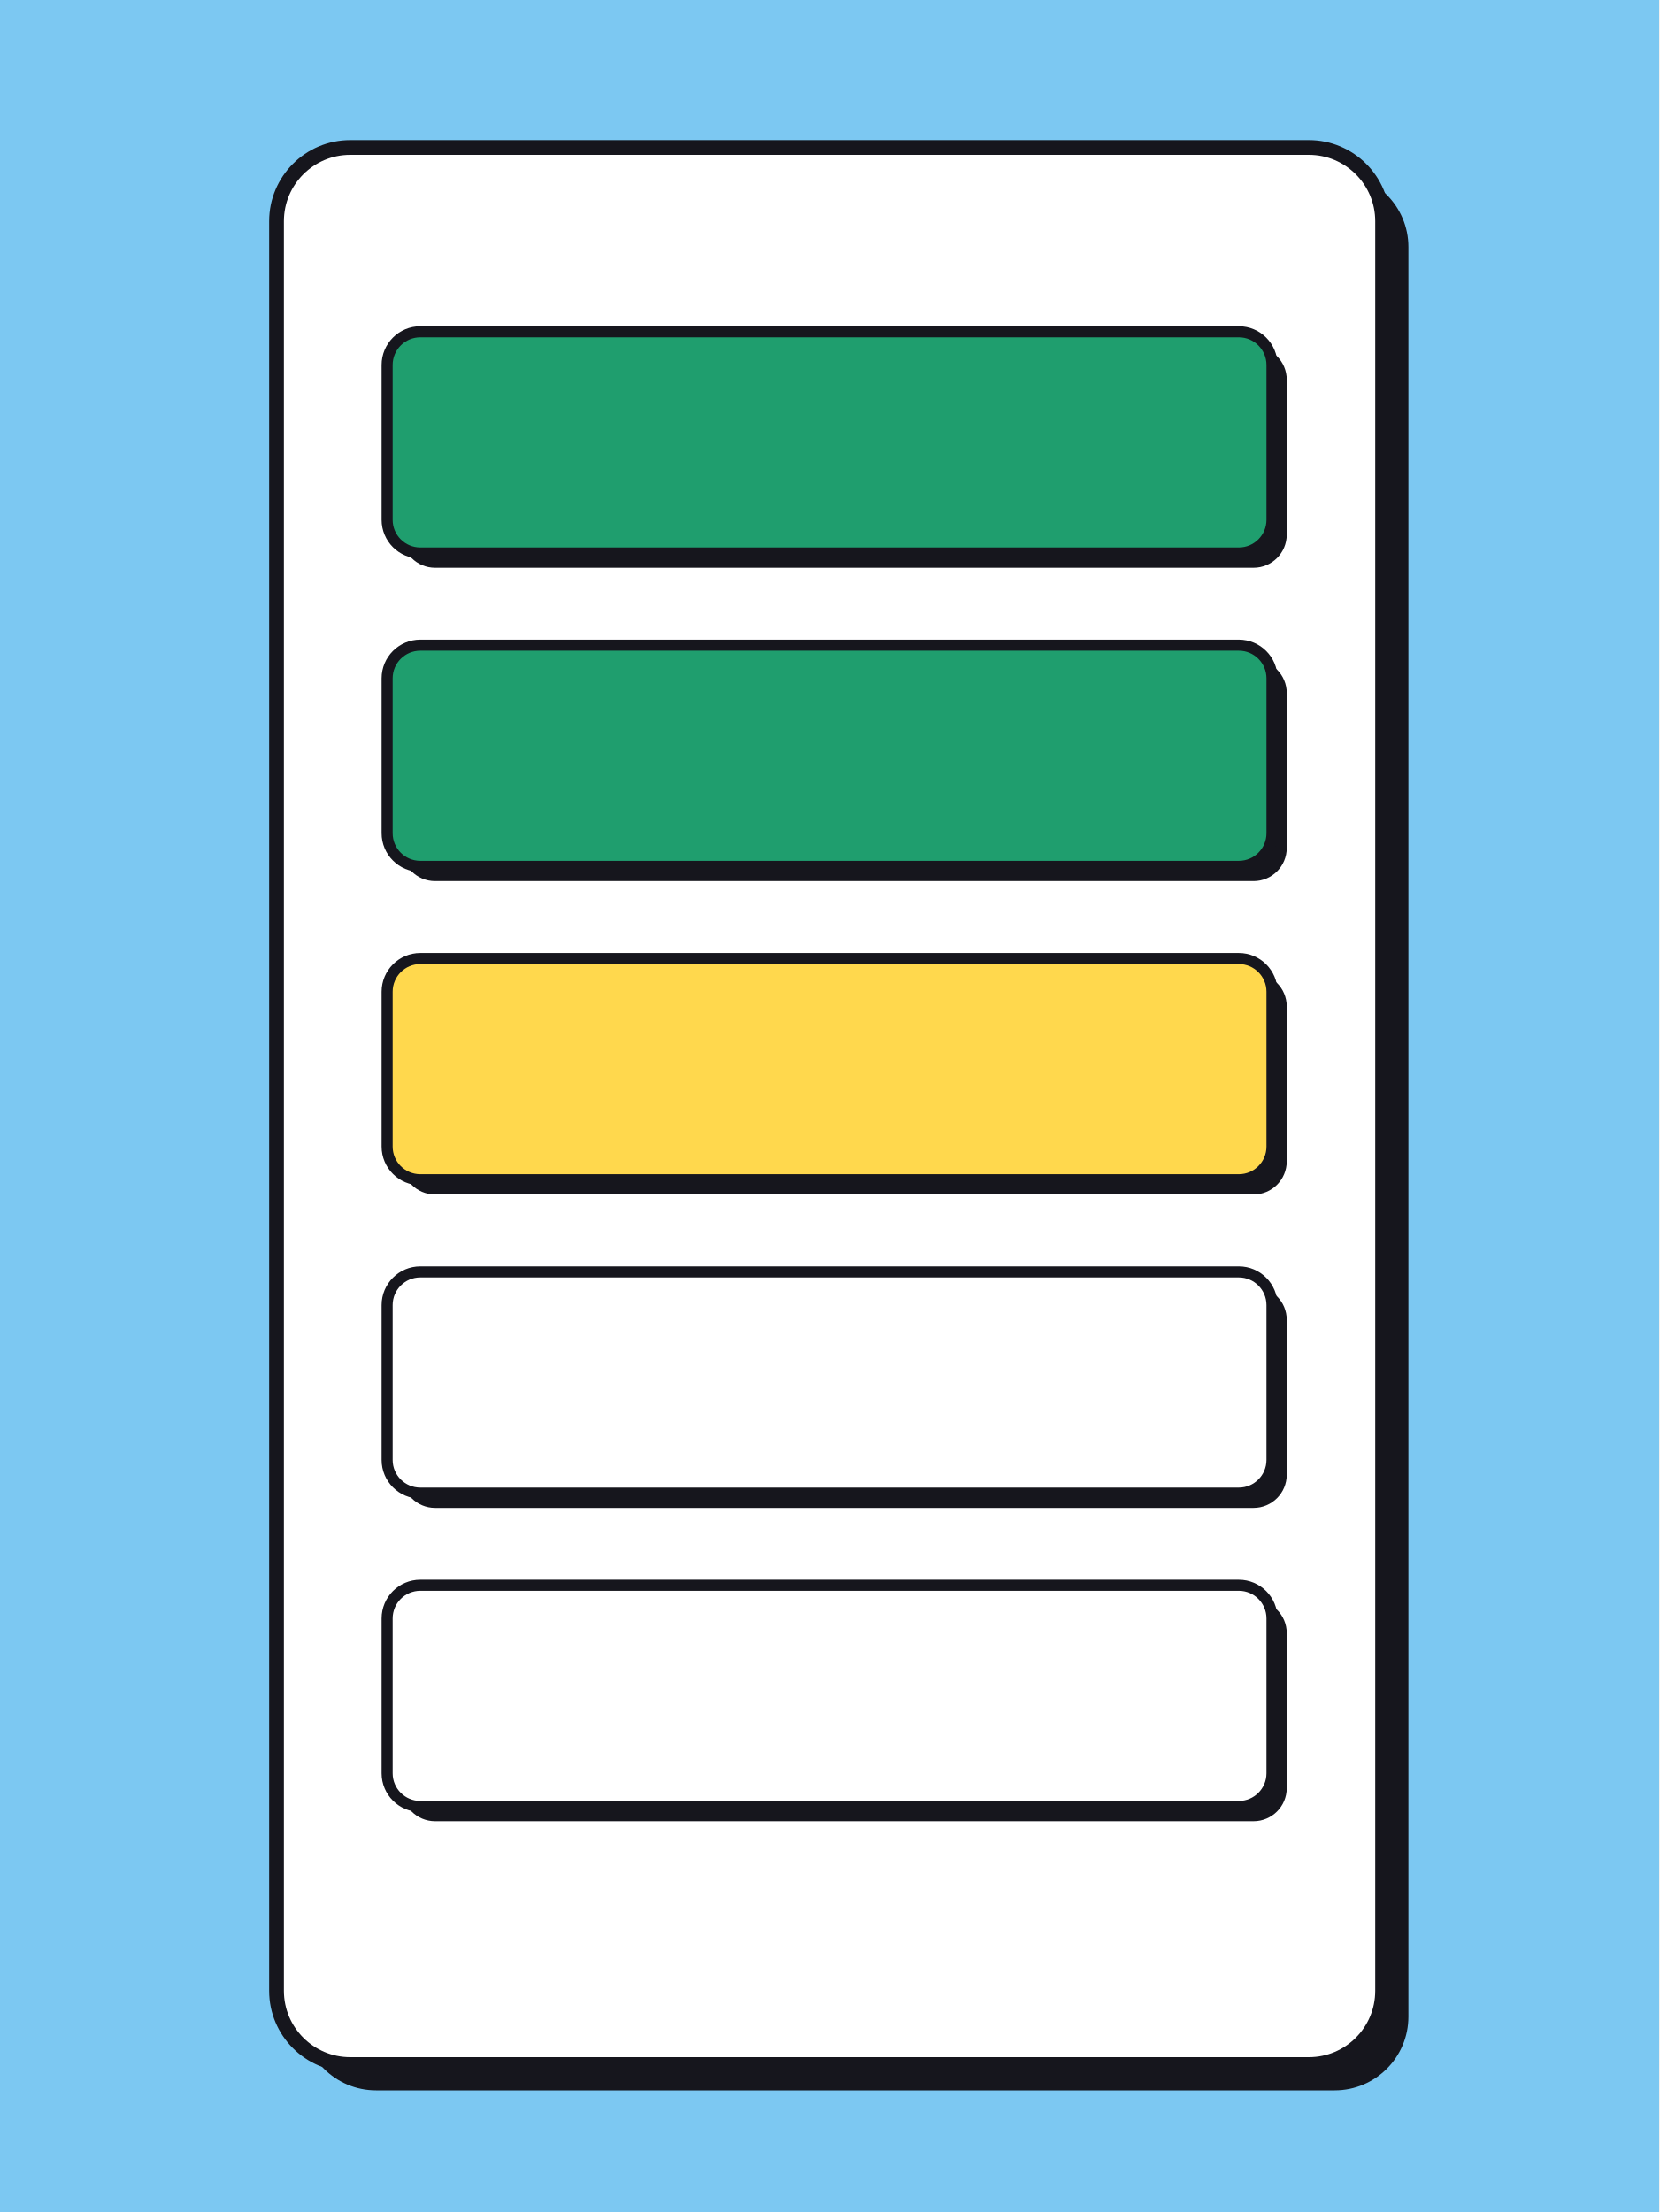
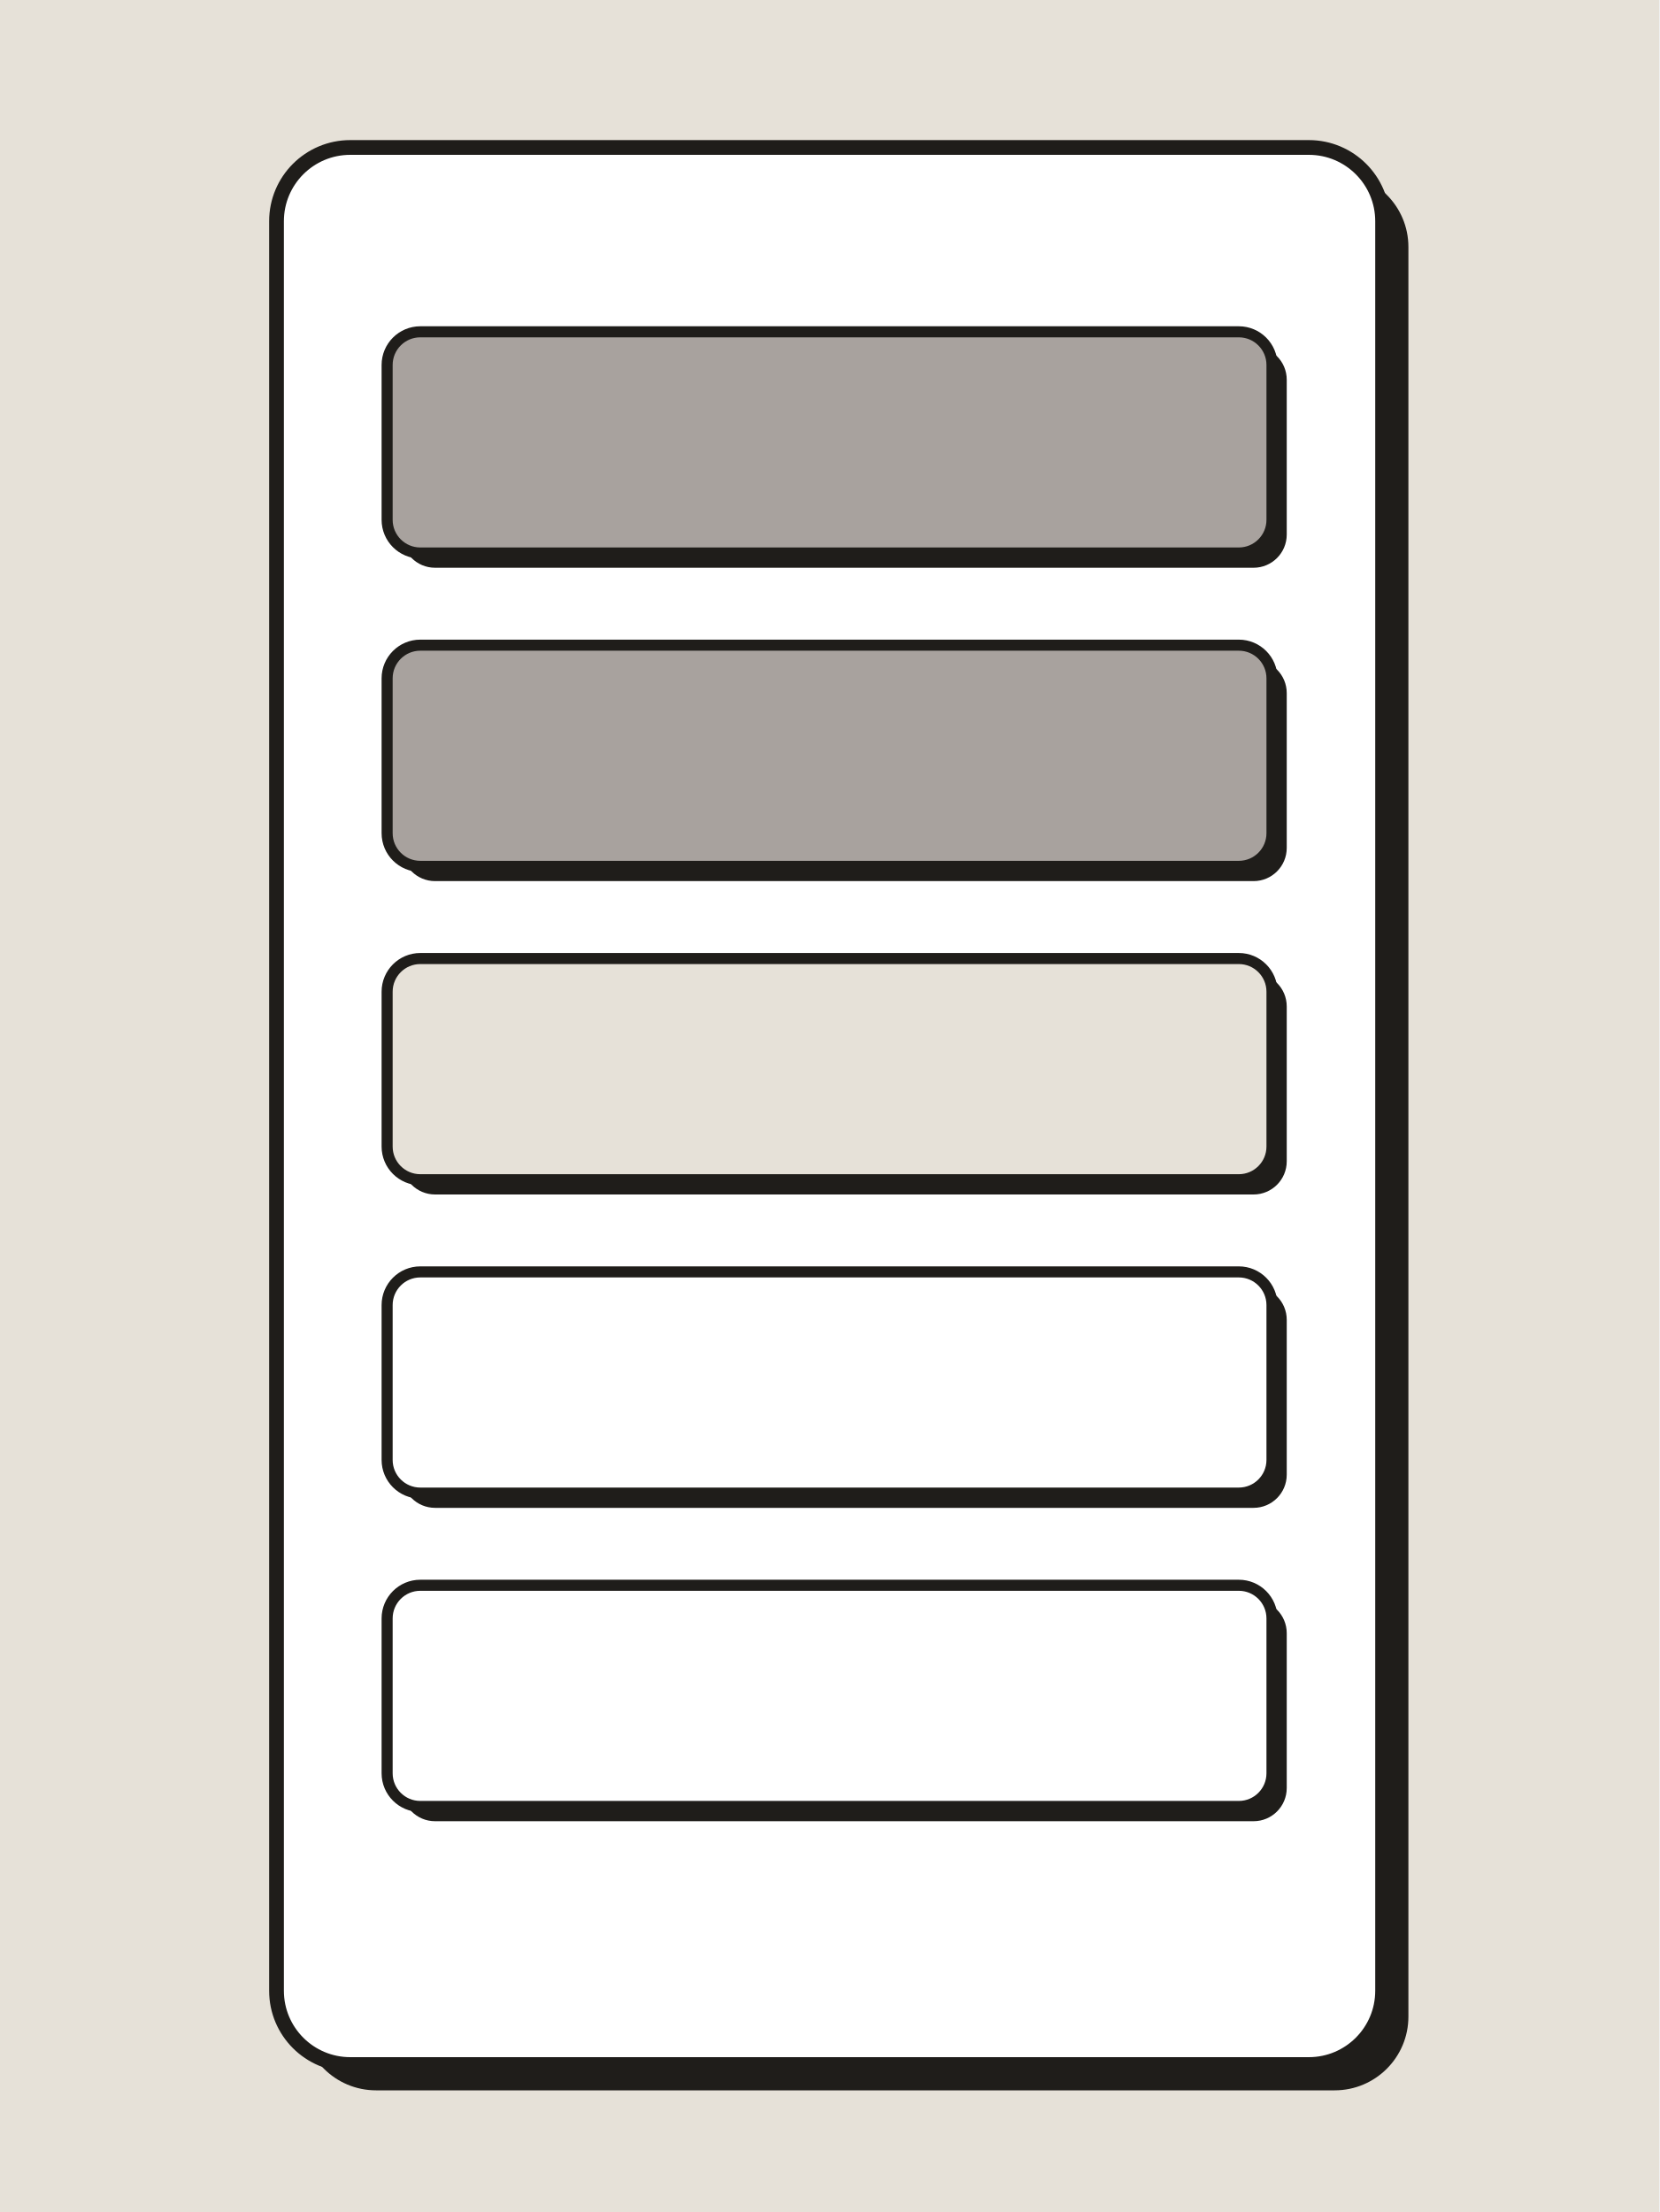
<svg xmlns="http://www.w3.org/2000/svg" width="900" height="1200" viewBox="0 0 900 1200">
-   <rect width="900" height="1200" fill="#7cc8f2" />
-   <rect x="164" y="94" width="600" height="1040" rx="40" fill="#16161d" />
-   <rect x="150" y="80" width="600" height="1040" rx="40" fill="#ffffff" stroke="#16161d" stroke-width="8" />
-   <rect x="218" y="188" width="480" height="120" rx="18" fill="#16161d" />
-   <rect x="210" y="180" width="480" height="120" rx="18" fill="#1f9e6e" stroke="#16161d" stroke-width="6" />
-   <rect x="218" y="358" width="480" height="120" rx="18" fill="#16161d" />
-   <rect x="210" y="350" width="480" height="120" rx="18" fill="#1f9e6e" stroke="#16161d" stroke-width="6" />
-   <rect x="218" y="528" width="480" height="120" rx="18" fill="#16161d" />
-   <rect x="210" y="520" width="480" height="120" rx="18" fill="#ffd84d" stroke="#16161d" stroke-width="6" />
-   <rect x="218" y="698" width="480" height="120" rx="18" fill="#16161d" />
-   <rect x="210" y="690" width="480" height="120" rx="18" fill="#ffffff" stroke="#16161d" stroke-width="6" />
-   <rect x="218" y="868" width="480" height="120" rx="18" fill="#16161d" />
-   <rect x="210" y="860" width="480" height="120" rx="18" fill="#ffffff" stroke="#16161d" stroke-width="6" />
+   <rect width="900" height="1200" fill="#e6e1d8" />
+   <rect x="164" y="94" width="600" height="1040" rx="40" fill="#1f1d1a" />
+   <rect x="150" y="80" width="600" height="1040" rx="40" fill="#ffffff" stroke="#1f1d1a" stroke-width="8" />
+   <rect x="218" y="188" width="480" height="120" rx="18" fill="#1f1d1a" />
+   <rect x="210" y="180" width="480" height="120" rx="18" fill="#a8a29e" stroke="#1f1d1a" stroke-width="6" />
+   <rect x="218" y="358" width="480" height="120" rx="18" fill="#1f1d1a" />
+   <rect x="210" y="350" width="480" height="120" rx="18" fill="#a8a29e" stroke="#1f1d1a" stroke-width="6" />
+   <rect x="218" y="528" width="480" height="120" rx="18" fill="#1f1d1a" />
+   <rect x="210" y="520" width="480" height="120" rx="18" fill="#e6e1d8" stroke="#1f1d1a" stroke-width="6" />
+   <rect x="218" y="698" width="480" height="120" rx="18" fill="#1f1d1a" />
+   <rect x="210" y="690" width="480" height="120" rx="18" fill="#ffffff" stroke="#1f1d1a" stroke-width="6" />
+   <rect x="218" y="868" width="480" height="120" rx="18" fill="#1f1d1a" />
+   <rect x="210" y="860" width="480" height="120" rx="18" fill="#ffffff" stroke="#1f1d1a" stroke-width="6" />
</svg>
